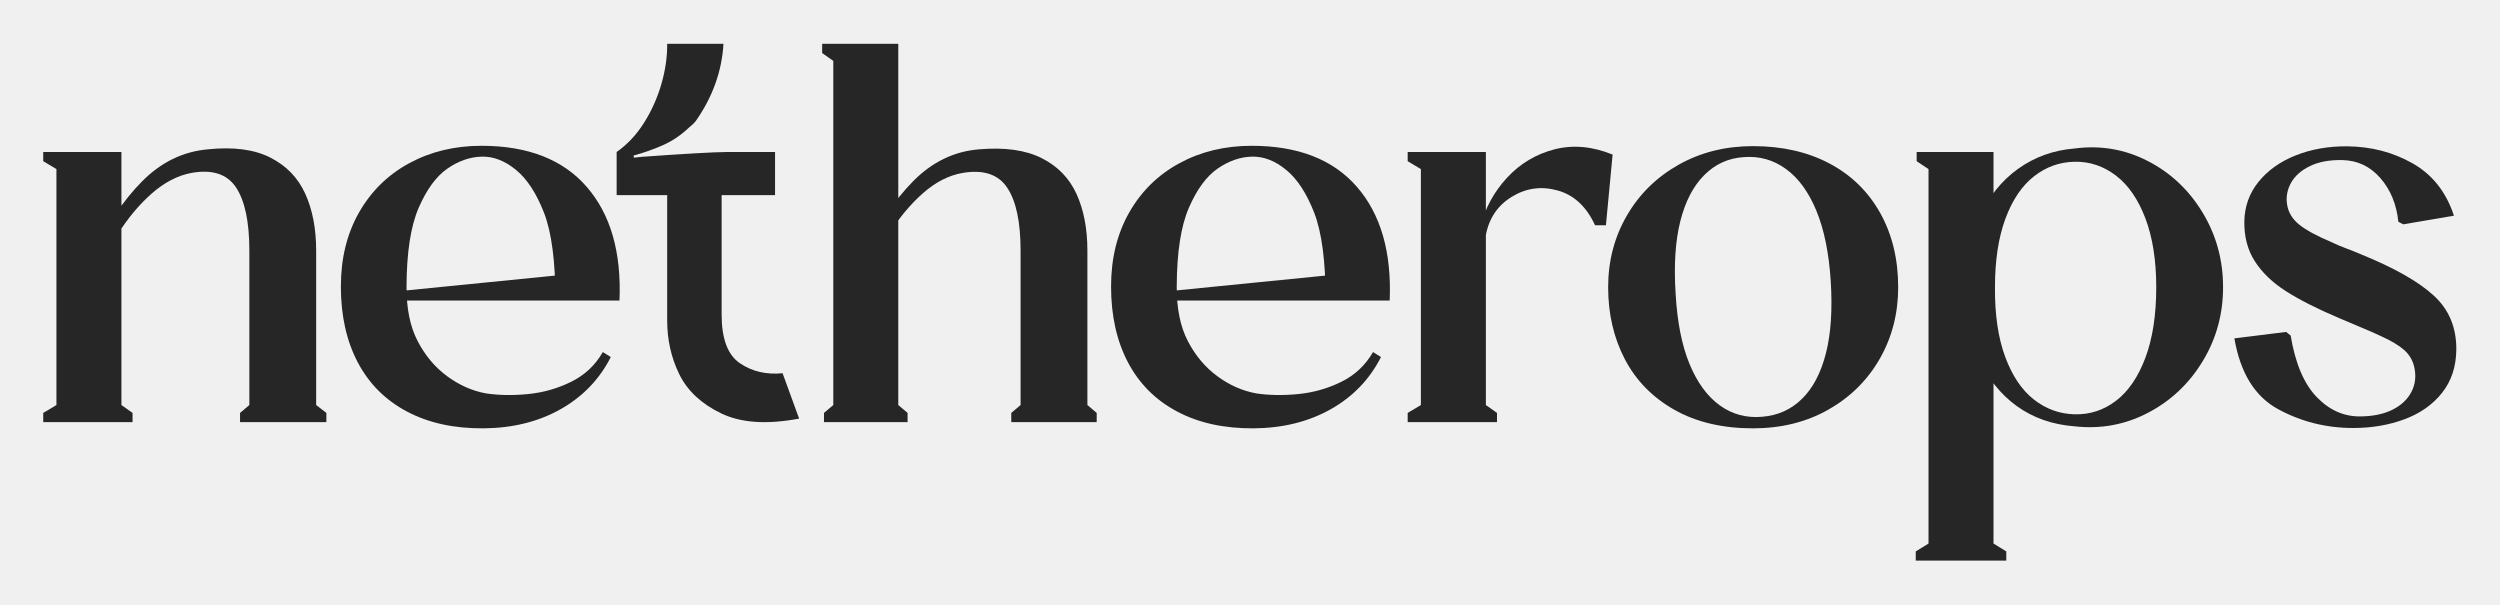
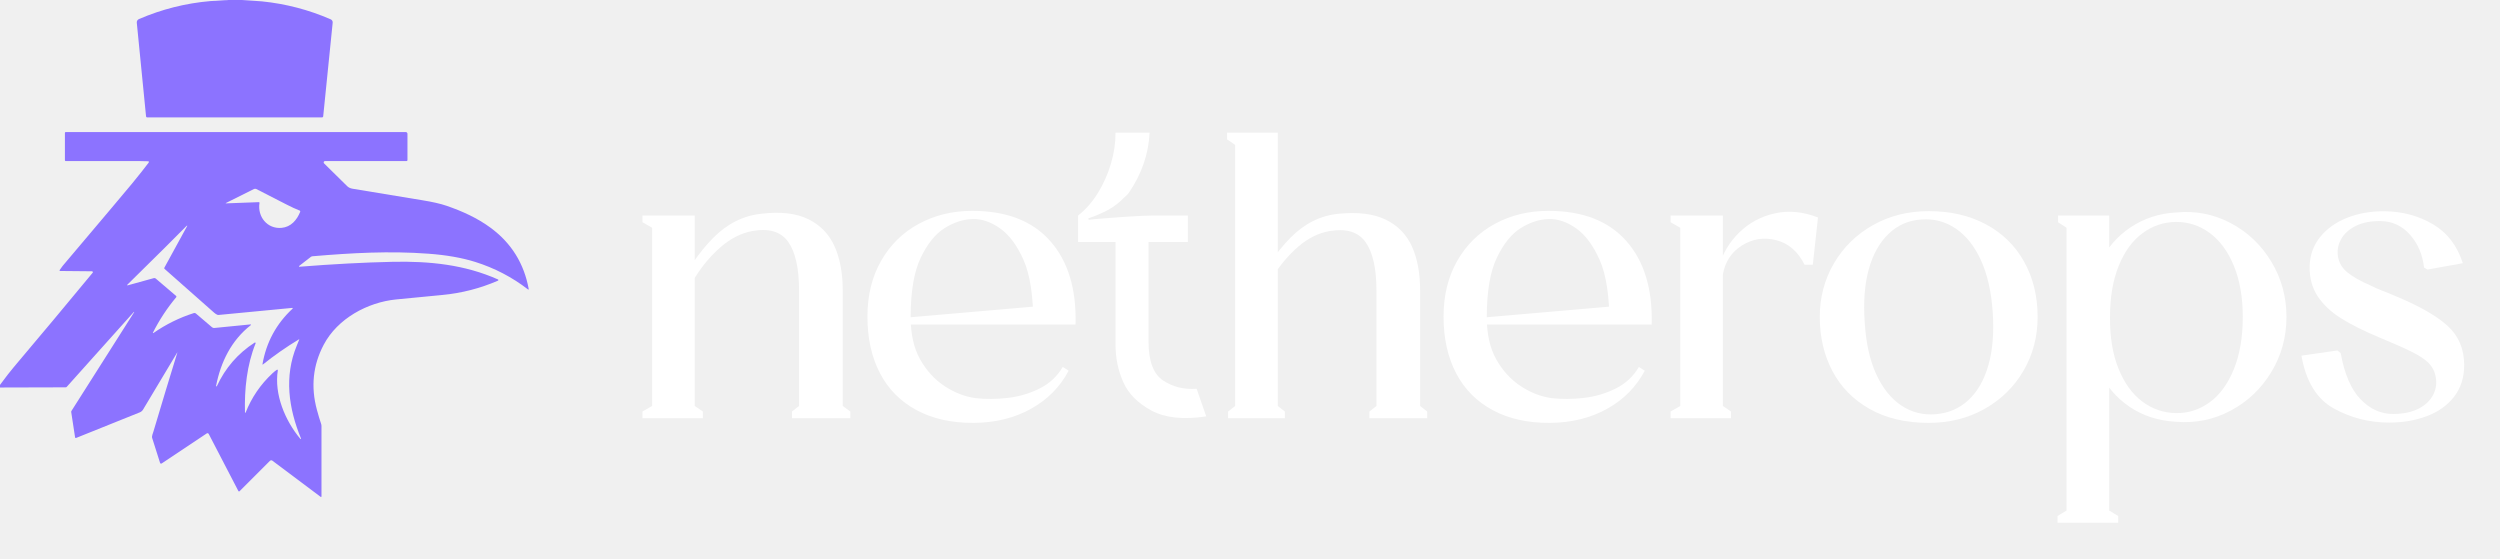
- <svg xmlns="http://www.w3.org/2000/svg" version="1.1" viewBox="14.24 102.08 579.2 140">
-   <defs>
-     <g id="font_2_199">
-       <path transform="matrix(.001,0,0,-.001,0,0)" d="M222.828-33.062 244.359-17.828V0H136.938 199.406 71.531V-17.828L97.062-33.062V-489.641L71.531-504.875V-522.703H199.406 222.828V-33.062ZM549.172 0H452.359V-17.828L470.359-33.062V-332C470.359-387.688 461.729-428.443 444.469-454.266 427.219-480.089 398.552-489.411 358.469-482.234 331.604-477.214 305.917-463.891 281.406-442.266 256.896-420.641 234.964-394.344 215.609-363.375 196.266-332.417 180.099-299.703 167.109-265.234V-322.875C194.016-380.844 225.823-428.417 262.531-465.594 299.24-502.771 341.672-523.516 389.828-527.828 439.474-533.005 479.833-527.698 510.906-511.906 541.99-496.125 564.547-472.76 578.578-441.812 592.62-410.875 599.641-374.271 599.641-332V-33.062L619.406-17.828V0H517.297 549.172Z" />
-     </g>
-     <g id="font_2_154">
-       <path transform="matrix(.001,0,0,-.001,0,0)" d="M42.938-262.406C42.938-316.917 54.693-364.75 78.203-405.906 101.714-447.062 134.156-478.818 175.531-501.172 216.906-523.526 263.375-534.703 314.938-534.703 404.865-534.703 472.833-508.151 518.844-455.047 564.865-401.953 585.938-328.682 582.062-235.234H458.125C458.125-310.568 450.771-367.146 436.062-404.969 421.354-442.792 403.224-470.526 381.672-488.172 360.13-505.818 338.005-514.328 315.297-513.703 292.391-513.078 270.203-505.281 248.734-490.312 227.266-475.354 208.833-450.109 193.438-414.578 178.052-379.057 170.24-328.333 170-262.406 169.76-220.135 176.885-185.01 191.375-157.031 205.865-129.052 224.854-106.375 248.344-89 271.844-71.625 296.984-60.49 323.766-55.594 348.859-51.865 376.073-51.448 405.406-54.344 434.74-57.25 462.505-65.172 488.703-78.109 514.901-91.057 535.276-110.219 549.828-135.594L565.234-125.938C543.234-82.688 510.76-48.99 467.812-24.844 424.875-.708 375.214 11.573 318.828 12 261.724 12.427 212.328 1.573 170.641-20.562 128.964-42.698 97.26-74.458 75.531-115.844 53.802-157.24 42.938-206.094 42.938-262.406ZM570.062-294.766V-235.234H131.469V-251.062L570.062-294.766Z" />
-     </g>
-     <g id="font_3_9">
-       <path transform="matrix(.001,0,0,-.001,0,0)" d="M29.062-522.703C49.729-537.141 67.375-555.938 82-579.094 96.625-602.25 107.818-627.208 115.578-653.969 123.349-680.74 127.115-706.75 126.875-732H235.766C232.786-679.375 215-629.667 182.406-582.875 178.917-578.49 174.391-574.12 168.828-569.766 153.807-555.453 137.365-544.297 119.5-536.297 101.635-528.297 82.411-521.453 61.828-515.766L62.469-511.703 77.703-513.359C161.505-519.359 216.583-522.474 242.938-522.703H335.594V-439.234H232.234V-207.938C232.234-161.271 244-129.948 267.531-113.969 291.062-97.99 318.609-91.531 350.172-94.594L382.172-6.828C320.099 4.943 269.875 1.604 231.5-16.844 193.125-35.302 166.094-60.5 150.406-92.438 134.719-124.385 126.875-159.062 126.875-196.469V-439.234H29.062V-522.703Z" />
-     </g>
-     <g id="font_2_172">
-       <path transform="matrix(.001,0,0,-.001,0,0)" d="M532.172 0H435.359V-17.828L453.359-33.062V-332C453.359-387.25 444.729-427.786 427.469-453.609 410.219-479.443 381.552-488.984 341.469-482.234 314.604-477.651 288.917-464.542 264.406-442.906 239.896-421.281 217.964-394.88 198.609-363.703 179.266-332.526 163.099-299.703 150.109-265.234V-322.875C177.016-381.271 208.823-429.057 245.531-466.234 282.24-503.411 324.672-523.943 372.828-527.828 422.474-532.141 462.833-526.51 493.906-510.938 524.99-495.375 547.547-472.229 561.578-441.5 575.62-410.771 582.641-374.271 582.641-332V-33.062L600.641-17.828V0H503.828 532.172ZM216.703-33.062 234.703-17.828V0H137.875 169.766 72.938V-17.828L90.938-33.062V-698.938L69.406-714.172V-732H176.828 216.703V-33.062Z" />
-     </g>
-     <g id="font_2_218">
-       <path transform="matrix(.001,0,0,-.001,0,0)" d="M220.703-33.062 242.234-17.828V0H134.828 197.297 69.406V-17.828L94.938-33.062V-489.641L69.406-504.875V-522.703H197.297 220.703V-33.062ZM210.594-379.703C219.688-414.922 236.792-446.078 261.906-473.172 287.031-500.276 317.474-518.474 353.234-527.766 388.995-537.057 426.562-533.703 465.938-517.703L453-380.891H432C415.406-416.891 391.354-439.318 359.844-448.172 328.344-457.036 298.74-453.026 271.031-436.141 243.323-419.266 226.432-394.021 220.359-360.406L210.594-379.703Z" />
-     </g>
-     <g id="font_2_205">
-       <path transform="matrix(.001,0,0,-.001,0,0)" d="M323.234 12C264.141 12 213.432 .042 171.109-23.875 128.797-47.802 96.854-80.401 75.281-121.672 53.719-162.953 42.938-209.396 42.938-261 42.938-311.781 54.995-357.974 79.109-399.578 103.234-441.193 136.62-474.01 179.266-498.031 221.911-522.052 269.901-534.062 323.234-534.062 379.547-534.062 428.849-522.865 471.141-500.469 513.443-478.073 546.182-446.13 569.359-404.641 592.536-363.151 604.125-315.271 604.125-261 604.125-210.25 592.25-164.13 568.5-122.641 544.75-81.151 511.62-48.339 469.109-24.203 426.609-.068 377.984 12 323.234 12ZM340.641-10.359C371.078-12.745 396.854-24.292 417.969-45 439.083-65.708 454.516-95.031 464.266-132.969 474.016-170.906 477.125-217.703 473.594-273.359 470.062-327.63 460.797-372.891 445.797-409.141 430.797-445.401 411.146-472.333 386.844-489.938 362.552-507.552 335.312-515.161 305.125-512.766 275.354-510.807 249.849-499.13 228.609-477.734 207.38-456.339 192-426.552 182.469-388.375 172.938-350.208 169.938-303.75 173.469-249 176.562-193.781 185.562-148.219 200.469-112.312 215.375-76.417 234.854-49.792 258.906-32.438 282.969-15.083 310.214-7.724 340.641-10.359Z" />
-     </g>
-     <g id="font_2_215">
-       <path transform="matrix(.001,0,0,-.001,0,0)" d="M222.109 234.938 246.828 250.172V268H129.172 189.297 71.641V250.172L96.359 234.938V-489.641L73.406-504.875V-522.703H185.766 222.109V234.938ZM378.875 8.125C335.896 4.823 298.542-8.318 266.812-31.297 235.094-54.276 210.755-85.089 193.797-123.734 176.839-162.38 168.359-208.135 168.359-261 168.359-312.021 177.25-357.266 195.031-396.734 212.812-436.203 237.729-467.37 269.781-490.234 301.844-513.099 338.208-526.177 378.875-529.469 428.958-536.062 476.089-528.052 520.266-505.438 564.443-482.833 599.823-449.667 626.406-405.938 653-362.219 666.297-313.906 666.297-261 666.297-208.844 653.12-161.078 626.766-117.703 600.411-74.328 565.146-41.099 520.969-18.016 476.792 5.057 429.427 13.771 378.875 8.125ZM379.234-15.125C408.724-14.417 435.411-23.188 459.297-41.438 483.182-59.698 502.104-87.474 516.062-124.766 530.021-162.057 537-207.469 537-261 537-312.917 530.021-357.297 516.062-394.141 502.104-430.984 483.125-458.594 459.125-476.969 435.125-495.344 408.495-504.297 379.234-503.828 350.214-503.359 323.995-493.995 300.578-475.734 277.172-457.484 258.714-430.172 245.203-393.797 231.693-357.422 224.938-313.156 224.938-261 224.51-207.906 231.099-163.005 244.703-126.297 258.307-89.589 276.818-62.057 300.234-43.703 323.651-25.349 349.984-15.823 379.234-15.125Z" />
-     </g>
-     <g id="font_2_222">
-       <path transform="matrix(.001,0,0,-.001,0,0)" d="M378.125-387.703C374.625-421.589 362.964-449.844 343.141-472.469 323.318-495.094 298.625-506.625 269.062-507.062 244.552-507.49 223.854-503.594 206.969-495.375 190.083-487.167 177.943-476.422 170.547-463.141 163.161-449.87 160.568-435.979 162.766-421.469 165.193-405.781 173.13-392.604 186.578-381.938 200.036-371.271 220.708-360.078 248.594-348.359 257.062-344.161 266.245-340.234 276.141-336.578 286.047-332.932 296.12-328.896 306.359-324.469 370.036-298.625 416.698-272.182 446.344-245.141 476-218.109 490.651-183.198 490.297-140.406 489.984-107.354 480.776-79.432 462.672-56.641 444.578-33.859 420.354-16.828 390-5.547 359.646 5.724 326.568 11.359 290.766 11.359 238.453 11.359 189.932-.839 145.203-25.234 100.484-49.63 72.359-95.24 60.828-162.062L161-174.531 169.766-167.469C178.703-113.74 195.474-74.12 220.078-48.609 244.693-23.109 272.943-10.594 304.828-11.062 329.339-11.292 350.042-15.641 366.938-24.109 383.844-32.589 396.052-44.161 403.562-58.828 411.073-73.495 412.828-89.453 408.828-106.703 405.922-119.609 399.479-130.521 389.5-139.438 379.521-148.365 364.51-157.354 344.469-166.406 333.25-171.708 320.552-177.286 306.375-183.141 292.208-189.005 277.906-195.057 263.469-201.297 221.156-219.255 186.948-236.568 160.844-253.234 134.75-269.901 114.661-289.156 100.578-311 86.505-332.844 79.688-358.589 80.125-388.234 80.552-417.172 89.667-442.698 107.469-464.812 125.271-486.938 149.182-504 179.203-516 209.224-528 242.37-533.901 278.641-533.703 325.349-533.318 367.781-522.281 405.938-500.594 444.094-478.906 470.682-445.198 485.703-399.469L387.594-382.703 378.125-387.703Z" />
-     </g>
-   </defs>
-   <g>
-     <use data-text="n" href="#font_2_199" transform="matrix(119.733,0,0,-119.733,15.69141,199.8782)" fill="#272626" />
-     <use data-text="e" href="#font_2_154" transform="matrix(119.733,0,0,-119.733,88.07156,199.8782)" fill="#272626" />
-     <use data-text="�" href="#font_3_9" transform="matrix(119.733,0,0,-119.733,153.6221,199.8782)" fill="#272626" />
-     <use data-text="h" href="#font_2_172" transform="matrix(119.733,0,0,-119.733,196.407,199.8782)" fill="#272626" />
-     <use data-text="e" href="#font_2_154" transform="matrix(119.733,0,0,-119.733,266.5106,199.8782)" fill="#272626" />
-     <use data-text="r" href="#font_2_218" transform="matrix(119.733,0,0,-119.733,332.0611,199.8782)" fill="#272626" />
-     <use data-text="o" href="#font_2_205" transform="matrix(119.733,0,0,-119.733,381.6758,199.8782)" fill="#272626" />
-     <use data-text="p" href="#font_2_215" transform="matrix(119.733,0,0,-119.733,449.5028,199.8782)" fill="#272626" />
-     <use data-text="s" href="#font_2_222" transform="matrix(119.733,0,0,-119.733,524.6148,199.8782)" fill="#272626" />
-   </g>
+ <svg xmlns="http://www.w3.org/2000/svg" width="206" height="46" viewBox="0 0 206 46" fill="none">
+   <path d="M57.248 33.453L57.914 33.908V34.459H54.36H57.181H52.938V33.908L53.734 33.453V18.766L52.938 18.31V17.76H57.181H57.248V33.453ZM68.558 34.459H65.261V33.908L65.842 33.453V23.932C65.842 22.097 65.541 20.76 64.94 19.92C64.34 19.08 63.349 18.787 61.97 19.041C61.066 19.215 60.215 19.645 59.417 20.329C58.619 21.014 57.909 21.849 57.287 22.834C56.665 23.819 56.135 24.879 55.697 26.016V24.112C56.564 22.307 57.579 20.812 58.742 19.627C59.905 18.441 61.237 17.77 62.737 17.612C64.327 17.423 65.618 17.574 66.61 18.064C67.602 18.555 68.322 19.301 68.77 20.304C69.218 21.307 69.441 22.516 69.441 23.932V33.453L70.066 33.908V34.459H66.64H68.558Z" fill="white" />
+   <path d="M71.477 26.085C71.477 24.342 71.851 22.813 72.601 21.497C73.351 20.18 74.383 19.164 75.697 18.449C77.011 17.733 78.483 17.375 80.115 17.375C82.933 17.375 85.076 18.205 86.542 19.866C88.009 21.526 88.704 23.817 88.626 26.74H85.148C85.148 24.415 84.882 22.648 84.348 21.439C83.814 20.23 83.166 19.356 82.405 18.818C81.643 18.28 80.883 18.024 80.123 18.05C79.353 18.076 78.591 18.324 77.837 18.795C77.083 19.265 76.429 20.073 75.876 21.219C75.323 22.365 75.044 23.987 75.038 26.085C75.032 27.5 75.293 28.675 75.818 29.61C76.344 30.544 77.016 31.279 77.832 31.816C78.648 32.353 79.497 32.683 80.377 32.806C81.222 32.901 82.109 32.895 83.04 32.788C83.971 32.68 84.846 32.422 85.663 32.014C86.48 31.606 87.117 31.013 87.571 30.235L88.057 30.548C87.347 31.885 86.31 32.932 84.947 33.688C83.584 34.444 82.021 34.83 80.257 34.845C78.444 34.861 76.873 34.515 75.546 33.807C74.219 33.099 73.209 32.085 72.516 30.763C71.823 29.441 71.477 27.882 71.477 26.085ZM88.239 24.999V26.74H73.726V26.254L88.239 24.999Z" fill="white" />
+   <path d="M88.832 17.761C89.467 17.263 90.016 16.637 90.477 15.884C90.939 15.13 91.296 14.322 91.549 13.459C91.802 12.597 91.925 11.755 91.919 10.932H94.726C94.643 12.693 94.07 14.35 93.006 15.901C92.916 16.017 92.799 16.136 92.653 16.257C92.219 16.704 91.76 17.056 91.277 17.313C90.793 17.57 90.261 17.797 89.682 17.992L89.706 18.114L90.163 18.059C92.511 17.866 94.1 17.767 94.932 17.761H97.878V19.942H94.64V28.154C94.64 29.75 95.038 30.814 95.834 31.347C96.63 31.88 97.553 32.109 98.603 32.035L99.394 34.311C97.498 34.595 95.989 34.433 94.869 33.825C93.749 33.217 92.977 32.435 92.554 31.48C92.131 30.525 91.919 29.5 91.919 28.406V19.942H88.832V17.761Z" fill="white" />
+   <path d="M116.135 34.46H112.838V33.91L113.419 33.454V23.933C113.419 22.114 113.118 20.785 112.517 19.945C111.917 19.105 110.926 18.804 109.547 19.042C108.643 19.201 107.792 19.622 106.994 20.307C106.196 20.992 105.486 21.831 104.864 22.823C104.242 23.816 103.712 24.881 103.274 26.017V24.113C104.141 22.293 105.156 20.79 106.319 19.605C107.482 18.419 108.814 17.755 110.314 17.613C111.904 17.456 113.195 17.618 114.187 18.101C115.179 18.583 115.899 19.322 116.347 20.317C116.795 21.312 117.018 22.518 117.018 23.933V33.454L117.6 33.91V34.46H114.302H116.135ZM105.29 33.454L105.871 33.91V34.46H102.574H104.492H101.195V33.91L101.776 33.454V11.938L101.109 11.482V10.932H104.663H105.29V33.454Z" fill="white" />
+   <path d="M118.949 26.085C118.949 24.342 119.324 22.813 120.074 21.497C120.824 20.18 121.855 19.164 123.169 18.449C124.483 17.733 125.956 17.375 127.587 17.375C130.406 17.375 132.548 18.205 134.015 19.866C135.482 21.526 136.177 23.817 136.099 26.74H132.621C132.621 24.415 132.354 22.648 131.82 21.439C131.286 20.23 130.639 19.356 129.877 18.818C129.116 18.28 128.356 18.024 127.596 18.05C126.826 18.076 126.064 18.324 125.31 18.795C124.555 19.265 123.902 20.073 123.349 21.219C122.796 22.365 122.517 23.987 122.511 26.085C122.505 27.5 122.765 28.675 123.291 29.61C123.817 30.544 124.488 31.279 125.305 31.816C126.121 32.353 126.969 32.683 127.849 32.806C128.694 32.901 129.582 32.895 130.513 32.788C131.444 32.68 132.318 32.422 133.136 32.014C133.953 31.606 134.589 31.013 135.044 30.235L135.53 30.548C134.819 31.885 133.783 32.932 132.42 33.688C131.057 34.444 129.494 34.83 127.73 34.845C125.916 34.861 124.346 34.515 123.019 33.807C121.692 33.099 120.682 32.085 119.989 30.763C119.296 29.441 118.949 27.882 118.949 26.085ZM135.711 24.999V26.74H121.199V26.254L135.711 24.999Z" fill="white" />
+   <path d="M141.966 33.454L142.633 33.909V34.46H139.079H141.9H137.656V33.909L138.452 33.454V18.767L137.656 18.311V17.761H141.9H141.966V33.454ZM141.656 21.923C141.952 20.871 142.505 19.948 143.315 19.156C144.125 18.363 145.101 17.839 146.241 17.582C147.382 17.326 148.569 17.439 149.802 17.922L149.376 21.815H148.698C148.151 20.722 147.373 20.047 146.365 19.791C145.357 19.534 144.417 19.677 143.544 20.221C142.671 20.765 142.143 21.573 141.958 22.645L141.656 21.923Z" fill="white" />
+   <path d="M158.909 34.845C157.031 34.845 155.416 34.463 154.062 33.699C152.709 32.935 151.686 31.893 150.991 30.574C150.297 29.255 149.949 27.77 149.949 26.119C149.949 24.503 150.338 23.031 151.116 21.701C151.894 20.371 152.965 19.322 154.328 18.553C155.692 17.783 157.219 17.398 158.909 17.398C160.714 17.398 162.295 17.762 163.65 18.49C165.005 19.217 166.052 20.244 166.791 21.571C167.53 22.898 167.9 24.414 167.9 26.119C167.9 27.738 167.514 29.212 166.742 30.539C165.971 31.866 164.903 32.915 163.54 33.687C162.177 34.459 160.633 34.845 158.909 34.845ZM159.508 34.13C160.558 34.045 161.455 33.657 162.2 32.965C162.946 32.273 163.495 31.313 163.846 30.085C164.198 28.857 164.315 27.387 164.197 25.676C164.079 24.003 163.754 22.587 163.221 21.426C162.689 20.266 161.995 19.398 161.14 18.824C160.285 18.249 159.336 18.004 158.293 18.088C157.265 18.157 156.377 18.547 155.629 19.259C154.881 19.97 154.334 20.942 153.991 22.176C153.647 23.41 153.534 24.868 153.652 26.552C153.754 28.248 154.068 29.672 154.596 30.824C155.124 31.976 155.812 32.837 156.661 33.408C157.51 33.979 158.459 34.22 159.508 34.13Z" fill="white" />
+   <path d="M173.797 42.068L174.541 42.523V43.074H170.739H173.341H169.539V42.523L170.283 42.068V18.767L169.582 18.311V17.761H173.256H173.797V42.068ZM179.28 34.752C177.841 34.672 176.574 34.262 175.477 33.52C174.38 32.779 173.531 31.778 172.929 30.517C172.327 29.255 172.026 27.789 172.026 26.119C172.026 24.498 172.337 23.047 172.959 21.766C173.581 20.485 174.445 19.475 175.553 18.736C176.66 17.998 177.903 17.589 179.28 17.509C180.886 17.35 182.389 17.639 183.79 18.374C185.191 19.109 186.31 20.167 187.148 21.548C187.986 22.929 188.405 24.452 188.405 26.119C188.405 27.772 187.989 29.285 187.156 30.658C186.325 32.03 185.208 33.09 183.807 33.836C182.407 34.583 180.898 34.888 179.28 34.752ZM179.289 34.039C180.316 34.056 181.247 33.757 182.084 33.143C182.921 32.529 183.583 31.62 184.072 30.415C184.561 29.211 184.805 27.779 184.805 26.119C184.805 24.503 184.561 23.099 184.072 21.909C183.583 20.718 182.919 19.814 182.08 19.197C181.24 18.58 180.31 18.277 179.289 18.288C178.274 18.299 177.354 18.612 176.529 19.227C175.703 19.841 175.053 20.738 174.578 21.917C174.103 23.097 173.865 24.497 173.865 26.119C173.849 27.763 174.082 29.18 174.562 30.37C175.042 31.561 175.695 32.466 176.52 33.085C177.345 33.704 178.268 34.022 179.289 34.039Z" fill="white" />
+   <path d="M199.743 22.051C199.62 20.977 199.234 20.074 198.585 19.341C197.935 18.608 197.134 18.233 196.181 18.218C195.367 18.202 194.679 18.335 194.116 18.616C193.554 18.897 193.15 19.263 192.904 19.714C192.657 20.166 192.572 20.636 192.646 21.125C192.727 21.642 192.984 22.081 193.417 22.439C193.85 22.798 194.51 23.17 195.395 23.554C195.664 23.693 195.958 23.822 196.276 23.943C196.594 24.062 196.917 24.195 197.246 24.339C199.251 25.16 200.717 25.986 201.646 26.818C202.574 27.649 203.041 28.728 203.049 30.054C203.052 31.092 202.777 31.968 202.222 32.684C201.668 33.399 200.919 33.934 199.974 34.289C199.029 34.644 197.997 34.821 196.877 34.821C195.233 34.821 193.709 34.434 192.306 33.658C190.902 32.882 190.013 31.432 189.637 29.307L192.603 28.878L192.872 29.096C193.186 30.831 193.736 32.103 194.523 32.914C195.31 33.724 196.211 34.124 197.225 34.112C198.039 34.106 198.726 33.961 199.286 33.677C199.846 33.392 200.251 33.006 200.5 32.519C200.749 32.031 200.809 31.505 200.68 30.939C200.588 30.526 200.388 30.17 200.079 29.872C199.77 29.574 199.311 29.276 198.702 28.977C198.355 28.801 197.957 28.617 197.509 28.425C197.061 28.233 196.603 28.037 196.135 27.839C194.814 27.288 193.739 26.753 192.911 26.233C192.082 25.714 191.438 25.107 190.979 24.415C190.52 23.722 190.298 22.906 190.314 21.966C190.33 21.044 190.615 20.235 191.17 19.542C191.725 18.848 192.469 18.316 193.403 17.946C194.338 17.576 195.371 17.397 196.502 17.407C197.972 17.427 199.296 17.784 200.473 18.478C201.65 19.172 202.471 20.242 202.938 21.687L200.028 22.212L199.743 22.051Z" fill="white" />
+   <path d="M19.938 0C20.788 0.05 21.334 0.088 21.578 0.112C23.545 0.311 25.436 0.805 27.251 1.593C27.304 1.616 27.348 1.655 27.377 1.704C27.406 1.754 27.418 1.811 27.413 1.868L26.632 9.582C26.63 9.607 26.618 9.63 26.6 9.647C26.581 9.664 26.557 9.674 26.532 9.673H12.125C12.102 9.674 12.081 9.665 12.064 9.65C12.048 9.635 12.037 9.614 12.035 9.592L11.271 1.871C11.265 1.809 11.279 1.747 11.31 1.693C11.342 1.64 11.39 1.597 11.447 1.573C13.331 0.76 15.295 0.265 17.339 0.089C17.597 0.066 18.085 0.037 18.805 0H19.938Z" fill="#8C73FF" />
+   <path d="M0 31.931V31.716C0.453 31.1 0.833 30.61 1.14 30.246C3.322 27.666 5.489 25.073 7.641 22.468C7.651 22.455 7.657 22.439 7.655 22.422C7.654 22.406 7.647 22.391 7.635 22.38C7.617 22.363 7.6 22.355 7.584 22.354C7.33 22.344 6.454 22.336 4.957 22.329C4.948 22.329 4.939 22.327 4.931 22.322C4.923 22.317 4.917 22.311 4.913 22.302C4.908 22.294 4.906 22.285 4.907 22.276C4.908 22.267 4.911 22.258 4.916 22.251C5.076 22.029 5.158 21.916 5.162 21.911C8.547 17.909 10.451 15.651 10.874 15.136C11.446 14.438 11.904 13.861 12.246 13.406C12.276 13.366 12.276 13.327 12.244 13.289C12.221 13.26 8.134 13.275 5.41 13.271C5.394 13.271 5.378 13.264 5.367 13.253C5.355 13.241 5.349 13.226 5.349 13.21V10.946C5.349 10.929 5.356 10.912 5.368 10.9C5.38 10.888 5.397 10.881 5.414 10.881H33.43C33.449 10.881 33.468 10.885 33.485 10.892C33.503 10.899 33.519 10.91 33.532 10.923C33.546 10.937 33.556 10.953 33.564 10.97C33.571 10.988 33.575 11.007 33.575 11.026V13.193C33.575 13.204 33.573 13.214 33.569 13.223C33.565 13.233 33.559 13.242 33.552 13.249C33.544 13.256 33.536 13.262 33.526 13.266C33.517 13.27 33.506 13.272 33.496 13.272H26.779C26.757 13.272 26.736 13.278 26.717 13.291C26.699 13.303 26.685 13.321 26.677 13.341C26.668 13.362 26.666 13.384 26.671 13.406C26.675 13.428 26.686 13.447 26.702 13.463C27.219 13.966 27.853 14.591 28.604 15.336C28.716 15.448 28.867 15.52 29.056 15.552C31.164 15.908 33.075 16.223 34.788 16.498C35.632 16.634 36.299 16.786 36.789 16.954C38.086 17.399 39.337 17.964 40.437 18.777C42.142 20.037 43.185 21.718 43.567 23.82C43.568 23.826 43.567 23.834 43.564 23.84C43.561 23.846 43.557 23.852 43.551 23.855C43.545 23.859 43.538 23.861 43.531 23.86C43.524 23.86 43.517 23.858 43.512 23.853C42.2 22.838 40.745 22.08 39.148 21.58C38.059 21.239 36.776 21.014 35.298 20.905C32.105 20.668 29.026 20.838 25.747 21.116C25.699 21.12 25.653 21.138 25.614 21.168L24.652 21.913C24.645 21.918 24.64 21.924 24.638 21.932C24.636 21.94 24.636 21.948 24.639 21.956C24.642 21.963 24.647 21.97 24.654 21.974C24.661 21.978 24.669 21.98 24.677 21.979C27.433 21.761 29.983 21.625 32.325 21.574C35.392 21.506 38.291 21.806 41.034 23.026C41.044 23.03 41.052 23.038 41.058 23.047C41.063 23.056 41.066 23.066 41.066 23.077C41.066 23.088 41.063 23.098 41.057 23.107C41.051 23.116 41.043 23.123 41.033 23.127C39.562 23.764 38.03 24.157 36.438 24.307C35.008 24.442 33.742 24.565 32.64 24.674C30.282 24.91 27.814 26.248 26.675 28.404C25.787 30.082 25.6 31.87 26.113 33.767C26.238 34.23 26.354 34.617 26.461 34.927C26.48 34.983 26.49 35.042 26.49 35.101V40.908C26.49 40.916 26.488 40.924 26.484 40.931C26.48 40.937 26.474 40.943 26.466 40.946C26.459 40.95 26.451 40.951 26.444 40.95C26.436 40.95 26.428 40.947 26.422 40.942L22.441 37.958C22.412 37.936 22.376 37.925 22.34 37.928C22.304 37.931 22.27 37.946 22.244 37.972L19.741 40.475C19.734 40.482 19.726 40.487 19.716 40.491C19.707 40.494 19.697 40.495 19.688 40.493C19.678 40.492 19.669 40.488 19.661 40.483C19.653 40.477 19.646 40.47 19.642 40.461L17.199 35.757C17.192 35.742 17.181 35.73 17.169 35.72C17.156 35.71 17.141 35.702 17.126 35.699C17.11 35.694 17.094 35.694 17.078 35.697C17.062 35.7 17.047 35.706 17.034 35.715L13.323 38.189C13.311 38.197 13.298 38.202 13.285 38.203C13.271 38.205 13.257 38.204 13.244 38.199C13.231 38.195 13.22 38.187 13.21 38.177C13.2 38.167 13.193 38.156 13.189 38.142C12.938 37.344 12.721 36.657 12.536 36.083C12.491 35.941 12.606 35.684 12.639 35.571C13.359 33.151 14.017 30.979 14.612 29.056C14.613 29.055 14.613 29.053 14.612 29.052C14.611 29.05 14.61 29.049 14.609 29.048C14.607 29.047 14.606 29.047 14.604 29.048C14.602 29.049 14.601 29.05 14.601 29.051L11.787 33.751C11.725 33.853 11.632 33.933 11.521 33.977L6.274 36.086C6.265 36.09 6.256 36.092 6.246 36.091C6.236 36.09 6.227 36.087 6.218 36.083C6.21 36.078 6.203 36.071 6.197 36.063C6.192 36.055 6.188 36.046 6.186 36.036L5.868 33.955C5.863 33.922 5.87 33.889 5.888 33.861L11.053 25.726C11.055 25.722 11.056 25.717 11.055 25.713C11.054 25.709 11.052 25.705 11.048 25.703L11.046 25.702C11.044 25.7 11.041 25.699 11.037 25.7C11.034 25.7 11.031 25.702 11.029 25.704L5.499 31.877C5.488 31.89 5.475 31.899 5.46 31.906C5.445 31.913 5.429 31.916 5.413 31.916L0 31.931ZM18.617 16.758L21.326 16.657C21.334 16.657 21.342 16.658 21.35 16.661C21.357 16.664 21.364 16.669 21.369 16.675C21.375 16.681 21.378 16.689 21.381 16.696C21.383 16.704 21.384 16.712 21.383 16.72C21.198 17.851 22.023 18.882 23.2 18.776C23.967 18.707 24.46 18.14 24.735 17.456C24.739 17.446 24.741 17.435 24.741 17.424C24.74 17.414 24.738 17.403 24.734 17.393C24.73 17.384 24.724 17.375 24.716 17.367C24.709 17.36 24.7 17.354 24.69 17.35C24.357 17.218 23.999 17.053 23.615 16.855C22.629 16.344 21.797 15.918 21.117 15.575C21.087 15.56 21.054 15.552 21.02 15.552C20.987 15.552 20.954 15.56 20.924 15.575L18.61 16.731C18.608 16.733 18.605 16.735 18.604 16.738C18.602 16.741 18.602 16.745 18.602 16.748C18.603 16.751 18.605 16.754 18.608 16.756C18.61 16.758 18.613 16.758 18.617 16.758ZM15.415 18.593C15.401 18.593 15.387 18.599 15.373 18.614C14.561 19.446 12.951 21.044 10.544 23.409C10.508 23.445 10.487 23.466 10.482 23.472C10.479 23.477 10.478 23.483 10.478 23.489C10.478 23.494 10.48 23.5 10.483 23.505C10.487 23.509 10.492 23.513 10.497 23.515C10.503 23.517 10.508 23.517 10.514 23.515L12.676 22.917C12.703 22.91 12.731 22.909 12.758 22.915C12.784 22.921 12.809 22.933 12.831 22.951L14.513 24.386C14.528 24.398 14.537 24.416 14.539 24.435C14.54 24.454 14.534 24.474 14.522 24.489C13.771 25.387 13.131 26.361 12.602 27.409C12.599 27.414 12.598 27.42 12.599 27.425C12.6 27.431 12.603 27.436 12.607 27.44C12.612 27.444 12.618 27.446 12.624 27.446C12.63 27.447 12.636 27.445 12.64 27.442C13.681 26.72 14.793 26.172 15.975 25.797C16.003 25.788 16.032 25.787 16.061 25.792C16.089 25.798 16.116 25.811 16.138 25.83L17.47 26.965C17.496 26.988 17.526 27.005 17.559 27.015C17.592 27.025 17.626 27.028 17.661 27.025L20.641 26.731C20.648 26.73 20.656 26.731 20.662 26.735C20.669 26.739 20.674 26.744 20.676 26.751C20.679 26.758 20.68 26.766 20.678 26.773C20.676 26.78 20.671 26.786 20.666 26.791C19.052 28.054 18.187 29.844 17.804 31.797C17.802 31.805 17.803 31.814 17.808 31.822C17.812 31.829 17.819 31.835 17.828 31.838C17.836 31.841 17.845 31.84 17.852 31.837C17.86 31.833 17.867 31.827 17.87 31.819C18.565 30.317 19.604 29.12 20.985 28.229C20.994 28.223 21.006 28.22 21.017 28.221C21.028 28.221 21.038 28.225 21.047 28.233C21.055 28.239 21.061 28.249 21.064 28.26C21.067 28.271 21.066 28.282 21.062 28.292C20.344 30.064 20.133 32.072 20.186 33.985C20.186 33.992 20.188 33.998 20.193 34.003C20.197 34.008 20.203 34.012 20.209 34.013C20.215 34.014 20.222 34.013 20.228 34.01C20.233 34.007 20.237 34.002 20.24 33.996C20.729 32.759 21.464 31.683 22.444 30.767C22.592 30.629 22.717 30.529 22.82 30.467C22.828 30.462 22.837 30.46 22.846 30.46C22.855 30.46 22.864 30.463 22.872 30.468C22.88 30.473 22.886 30.48 22.889 30.489C22.893 30.497 22.894 30.507 22.893 30.516C22.58 32.489 23.492 34.665 24.752 36.166C24.757 36.172 24.763 36.175 24.771 36.176C24.778 36.177 24.785 36.176 24.791 36.172C24.798 36.169 24.802 36.163 24.804 36.156C24.806 36.149 24.806 36.142 24.803 36.135C23.775 33.633 23.405 31.018 24.452 28.482C24.546 28.253 24.614 28.084 24.658 27.973C24.659 27.97 24.66 27.967 24.659 27.965C24.659 27.962 24.657 27.959 24.655 27.957C24.653 27.956 24.65 27.955 24.647 27.955C24.645 27.955 24.642 27.956 24.64 27.957C23.567 28.608 22.575 29.3 21.664 30.034C21.661 30.037 21.656 30.038 21.651 30.039C21.647 30.039 21.642 30.038 21.638 30.035C21.634 30.033 21.63 30.029 21.628 30.025C21.626 30.021 21.626 30.016 21.627 30.011C21.943 28.199 22.771 26.673 24.11 25.431C24.115 25.427 24.119 25.42 24.12 25.413C24.122 25.406 24.121 25.398 24.118 25.392C24.115 25.385 24.11 25.38 24.104 25.376C24.098 25.372 24.09 25.37 24.083 25.371L17.998 25.954C17.969 25.957 17.94 25.952 17.914 25.941C17.823 25.902 17.733 25.843 17.643 25.764C15.732 24.069 14.37 22.865 13.557 22.154C13.544 22.143 13.536 22.128 13.533 22.112C13.53 22.095 13.533 22.078 13.54 22.064L15.427 18.616C15.428 18.613 15.429 18.611 15.429 18.608C15.429 18.606 15.428 18.603 15.427 18.601C15.426 18.599 15.424 18.597 15.422 18.596C15.42 18.594 15.417 18.593 15.415 18.593Z" fill="#8C73FF" />
</svg>
